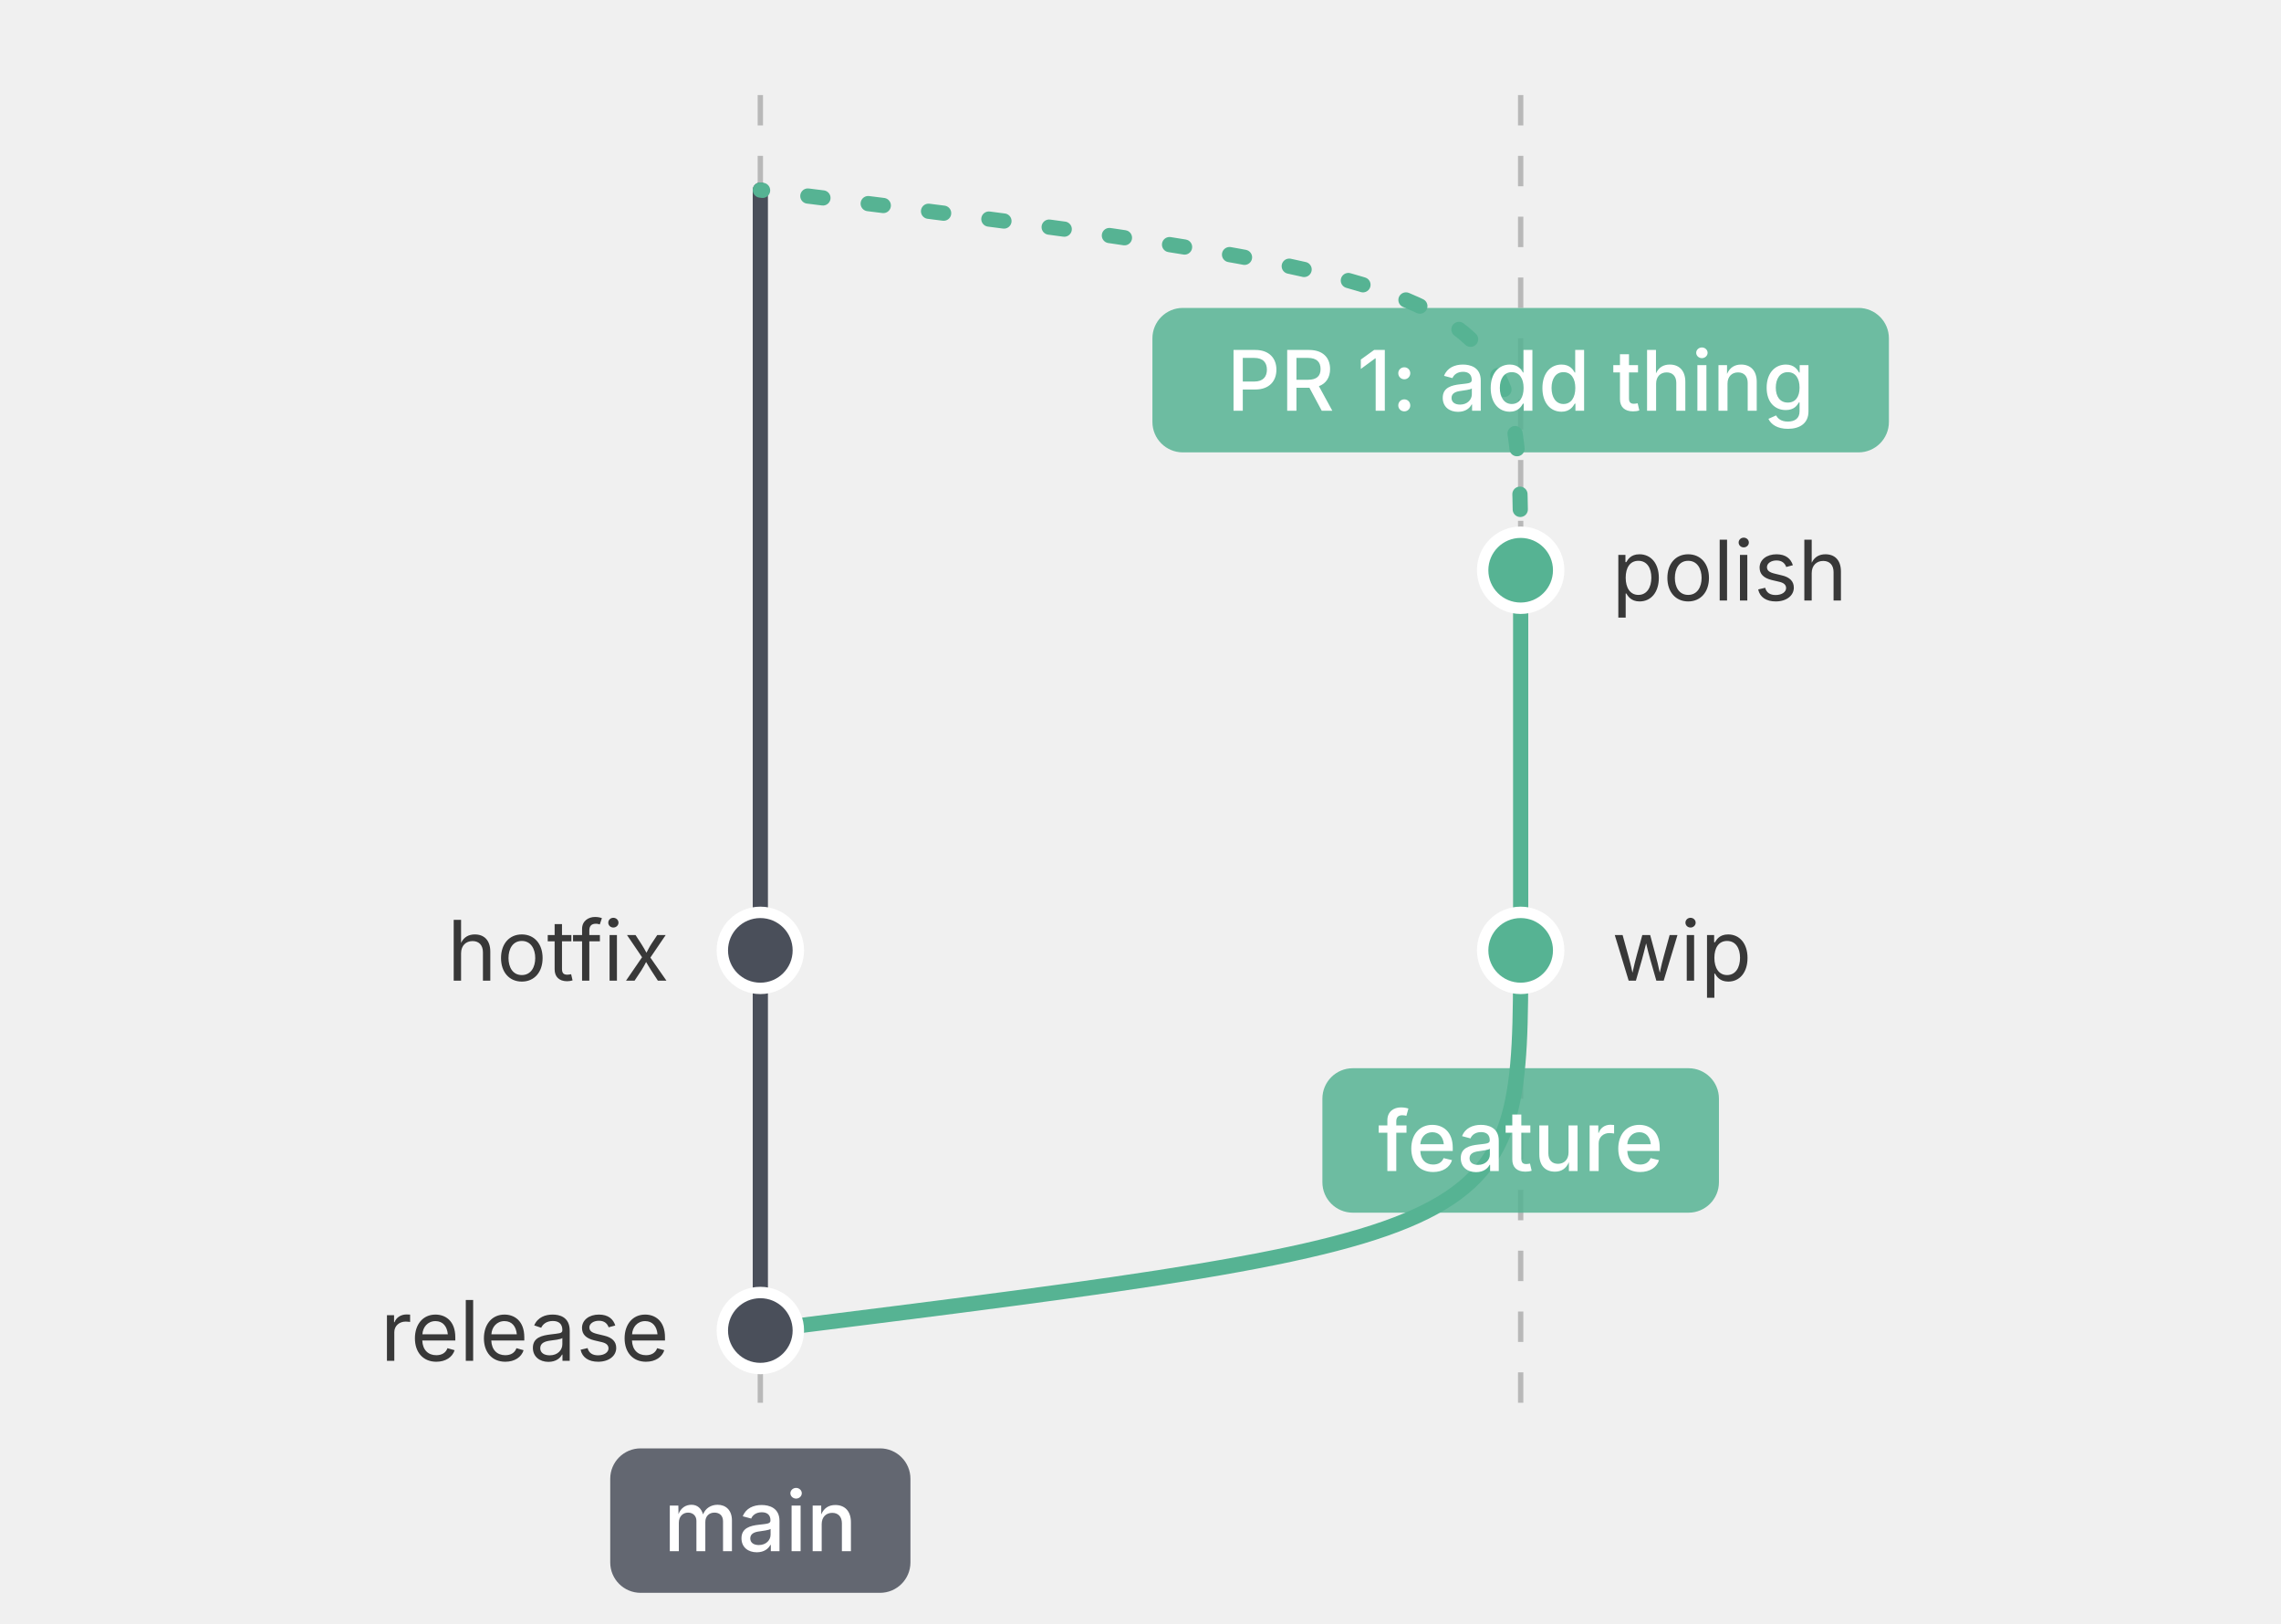
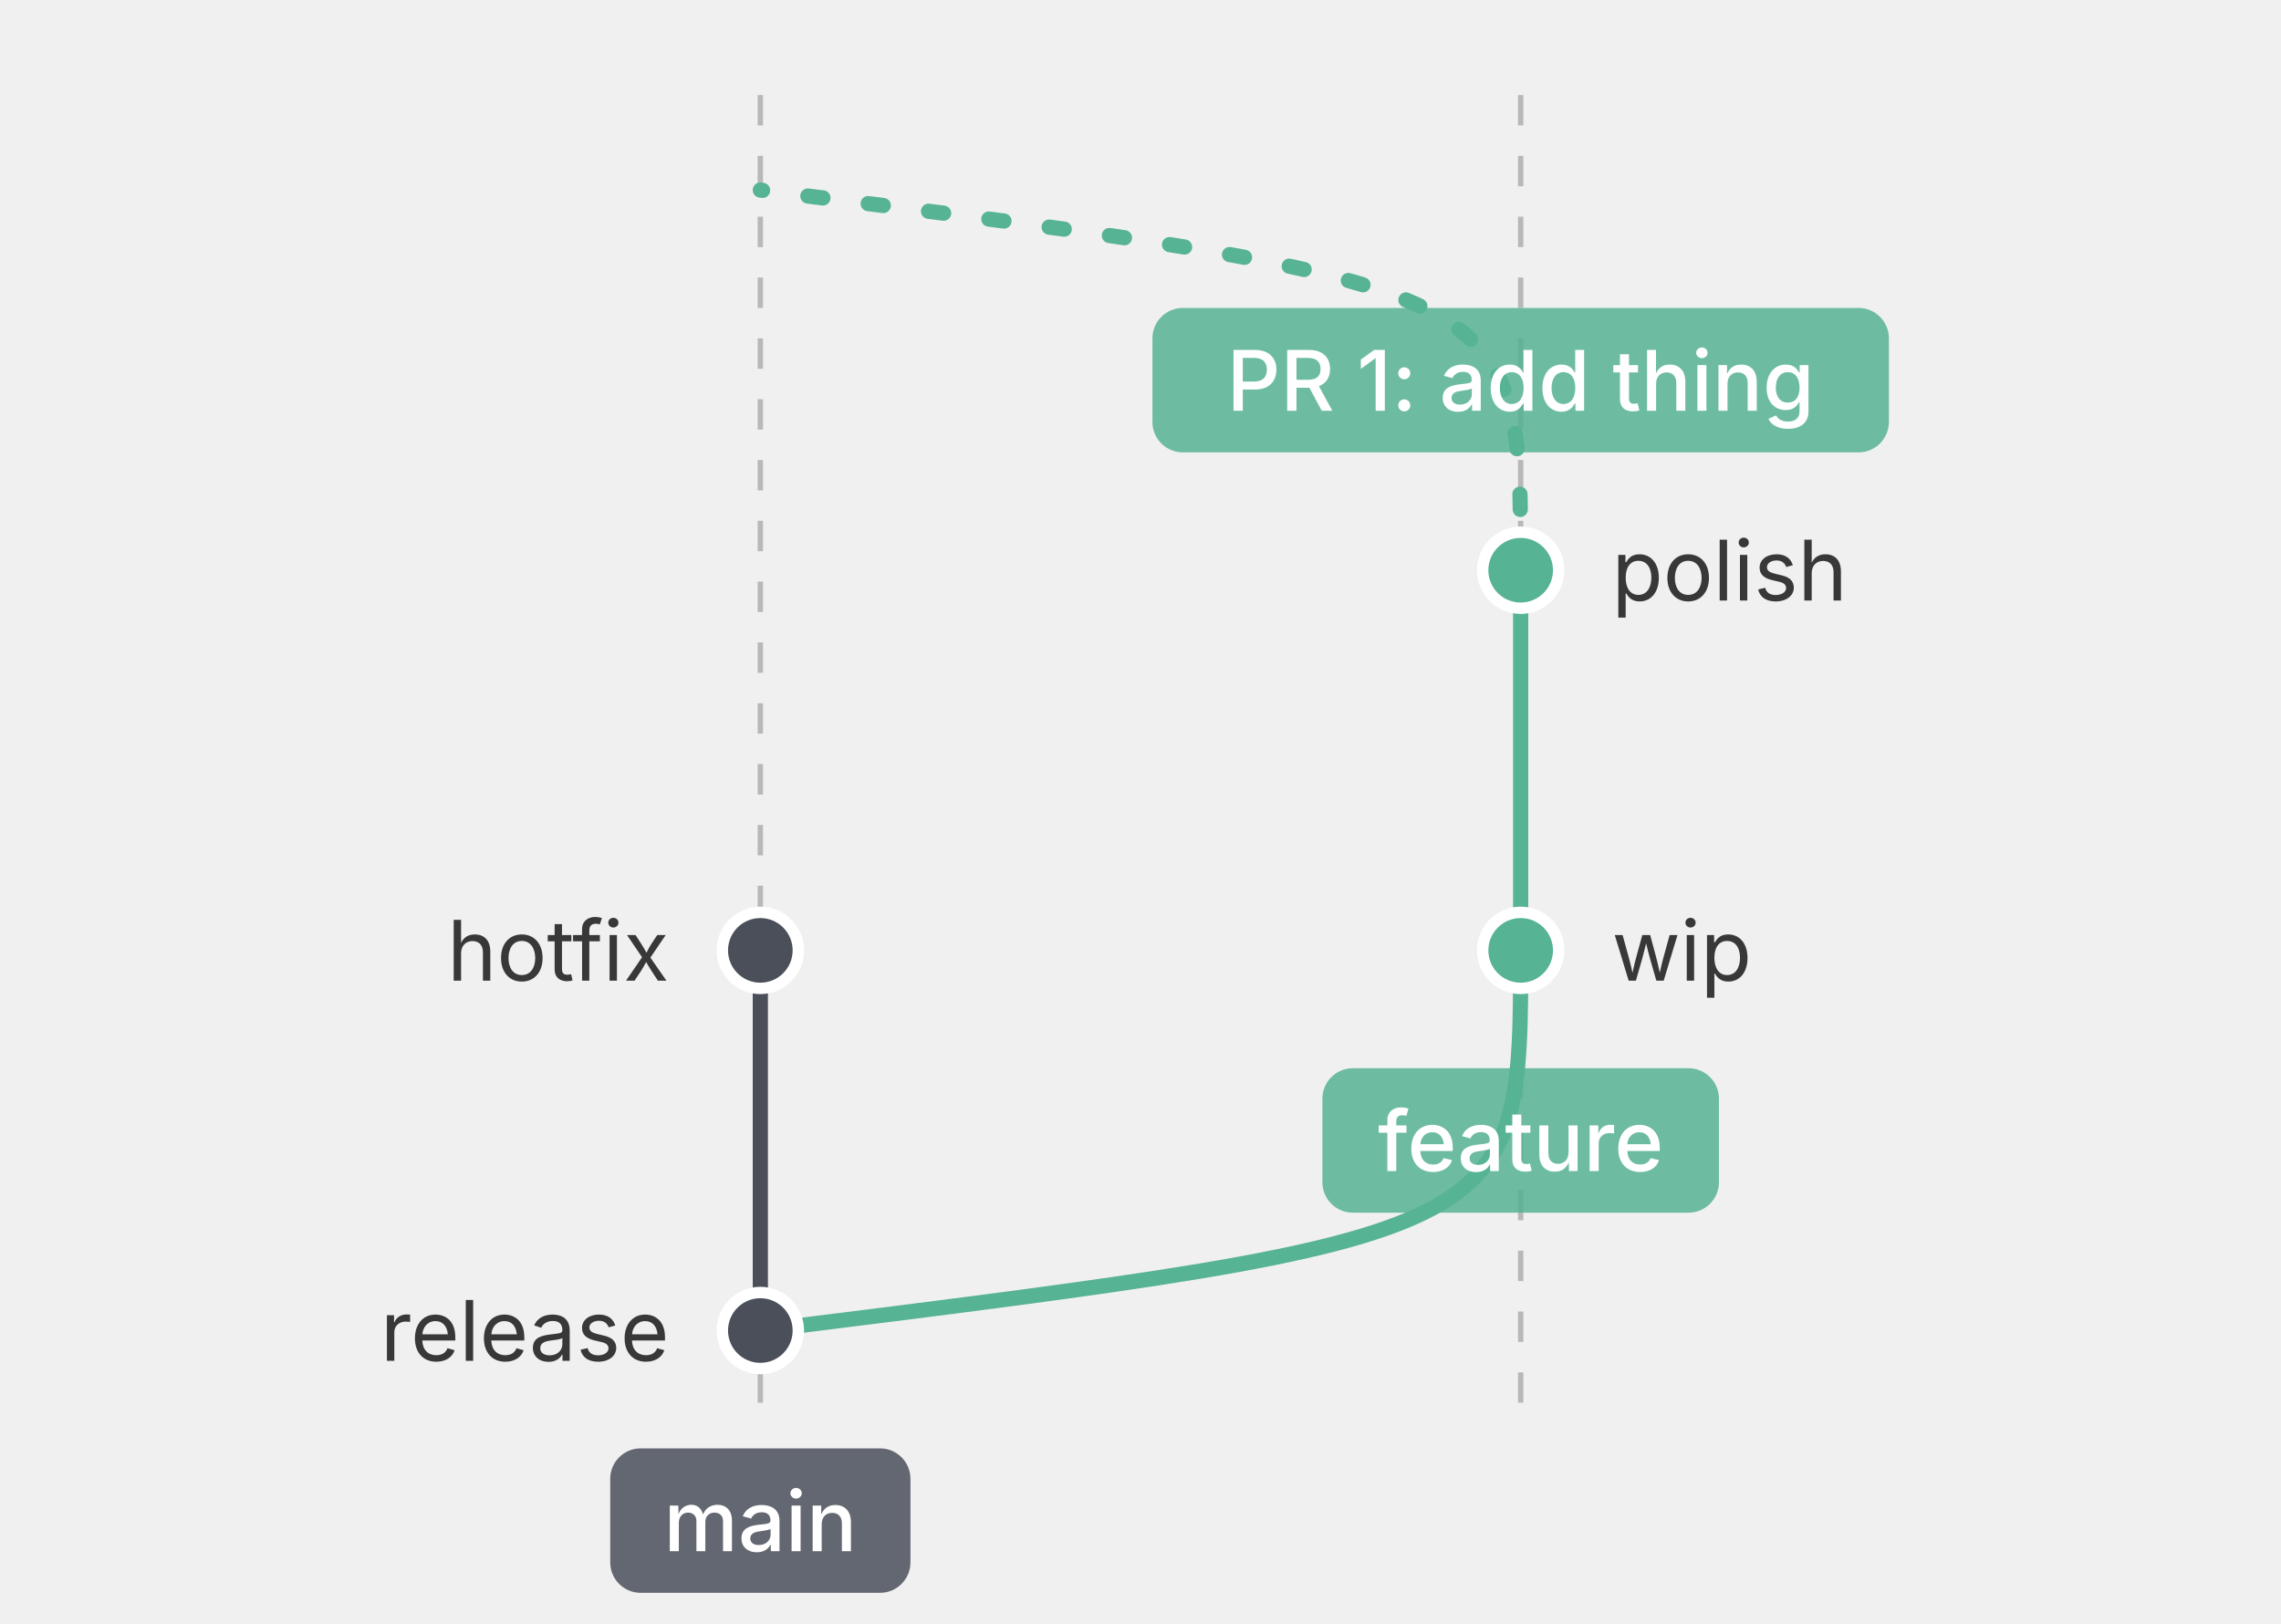
<svg xmlns="http://www.w3.org/2000/svg" width="300.0" height="213.5" viewBox="0 0 300.0 213.5">
  <defs>
</defs>
  <path d="M100.0,12.5 L100.0,187.5" stroke="#b8b8b8" stroke-width="0.7" stroke-dasharray="4,4" />
  <path d="M200.0,12.5 L200.0,187.5" stroke="#b8b8b8" stroke-width="0.7" stroke-dasharray="4,4" />
-   <path d="M100.0,175.0 L100.0,25.0" stroke="#4a4f5a" stroke-width="2" stroke-linecap="round" />
+   <path d="M100.0,175.0 L100.0,125.0" stroke="#4a4f5a" stroke-width="2" stroke-linecap="round" />
  <path d="M100.0,175.0 C200.0,162.5,200.0,162.5,200.0,125.0" stroke="#56b393" stroke-width="2" fill="none" stroke-linecap="round" />
  <path d="M200.0,125.0 L200.0,75.0" stroke="#56b393" stroke-width="2" stroke-linecap="round" />
  <path d="M200.0,75.0 C200.0,37.5,200.0,37.5,100.0,25.0" stroke="#56b393" stroke-width="2" fill="none" stroke-linecap="round" stroke-dasharray="2,6" />
  <circle cx="100.0" cy="175.0" r="5" fill="#4a4f5a" stroke="white" stroke-width="1.5" />
  <circle cx="200.0" cy="125.0" r="5" fill="#56b393" stroke="white" stroke-width="1.5" />
  <circle cx="200.0" cy="75.0" r="5" fill="#56b393" stroke="white" stroke-width="1.5" />
  <circle cx="100.0" cy="125.0" r="5" fill="#4a4f5a" stroke="white" stroke-width="1.5" />
  <rect x="80.258" y="190.5" width="39.484" height="19.0" rx="4" ry="4" fill="#4a4f5a" opacity="0.85" />
  <text x="100.0" y="200.0" font-size="11.0" text-anchor="middle" dominant-baseline="middle" fill="white" font-family="'Inter', 'Helvetica Neue', Helvetica, Arial, sans-serif" font-weight="500">main</text>
  <rect x="173.923" y="140.5" width="52.154" height="19.0" rx="4" ry="4" fill="#56b393" opacity="0.85" />
  <text x="200.0" y="150.0" font-size="11.0" text-anchor="middle" dominant-baseline="middle" fill="white" font-family="'Inter', 'Helvetica Neue', Helvetica, Arial, sans-serif" font-weight="500">feature</text>
  <rect x="151.568" y="40.5" width="96.863" height="19.0" rx="4" ry="4" fill="#56b393" opacity="0.85" />
  <text x="200.0" y="50.0" font-size="11.0" text-anchor="middle" dominant-baseline="middle" fill="white" font-family="'Inter', 'Helvetica Neue', Helvetica, Arial, sans-serif" font-weight="500">PR 1: add thing</text>
  <text x="88.0" y="175.0" font-size="11.0" text-anchor="end" dominant-baseline="middle" fill="#383838" font-family="'Inter', 'Helvetica Neue', Helvetica, Arial, sans-serif" font-weight="400">release</text>
  <text x="212.0" y="125.0" font-size="11.0" text-anchor="start" dominant-baseline="middle" fill="#383838" font-family="'Inter', 'Helvetica Neue', Helvetica, Arial, sans-serif" font-weight="400">wip</text>
  <text x="212.0" y="75.0" font-size="11.0" text-anchor="start" dominant-baseline="middle" fill="#383838" font-family="'Inter', 'Helvetica Neue', Helvetica, Arial, sans-serif" font-weight="400">polish</text>
  <text x="88.0" y="125.0" font-size="11.0" text-anchor="end" dominant-baseline="middle" fill="#383838" font-family="'Inter', 'Helvetica Neue', Helvetica, Arial, sans-serif" font-weight="400">hotfix</text>
</svg>
